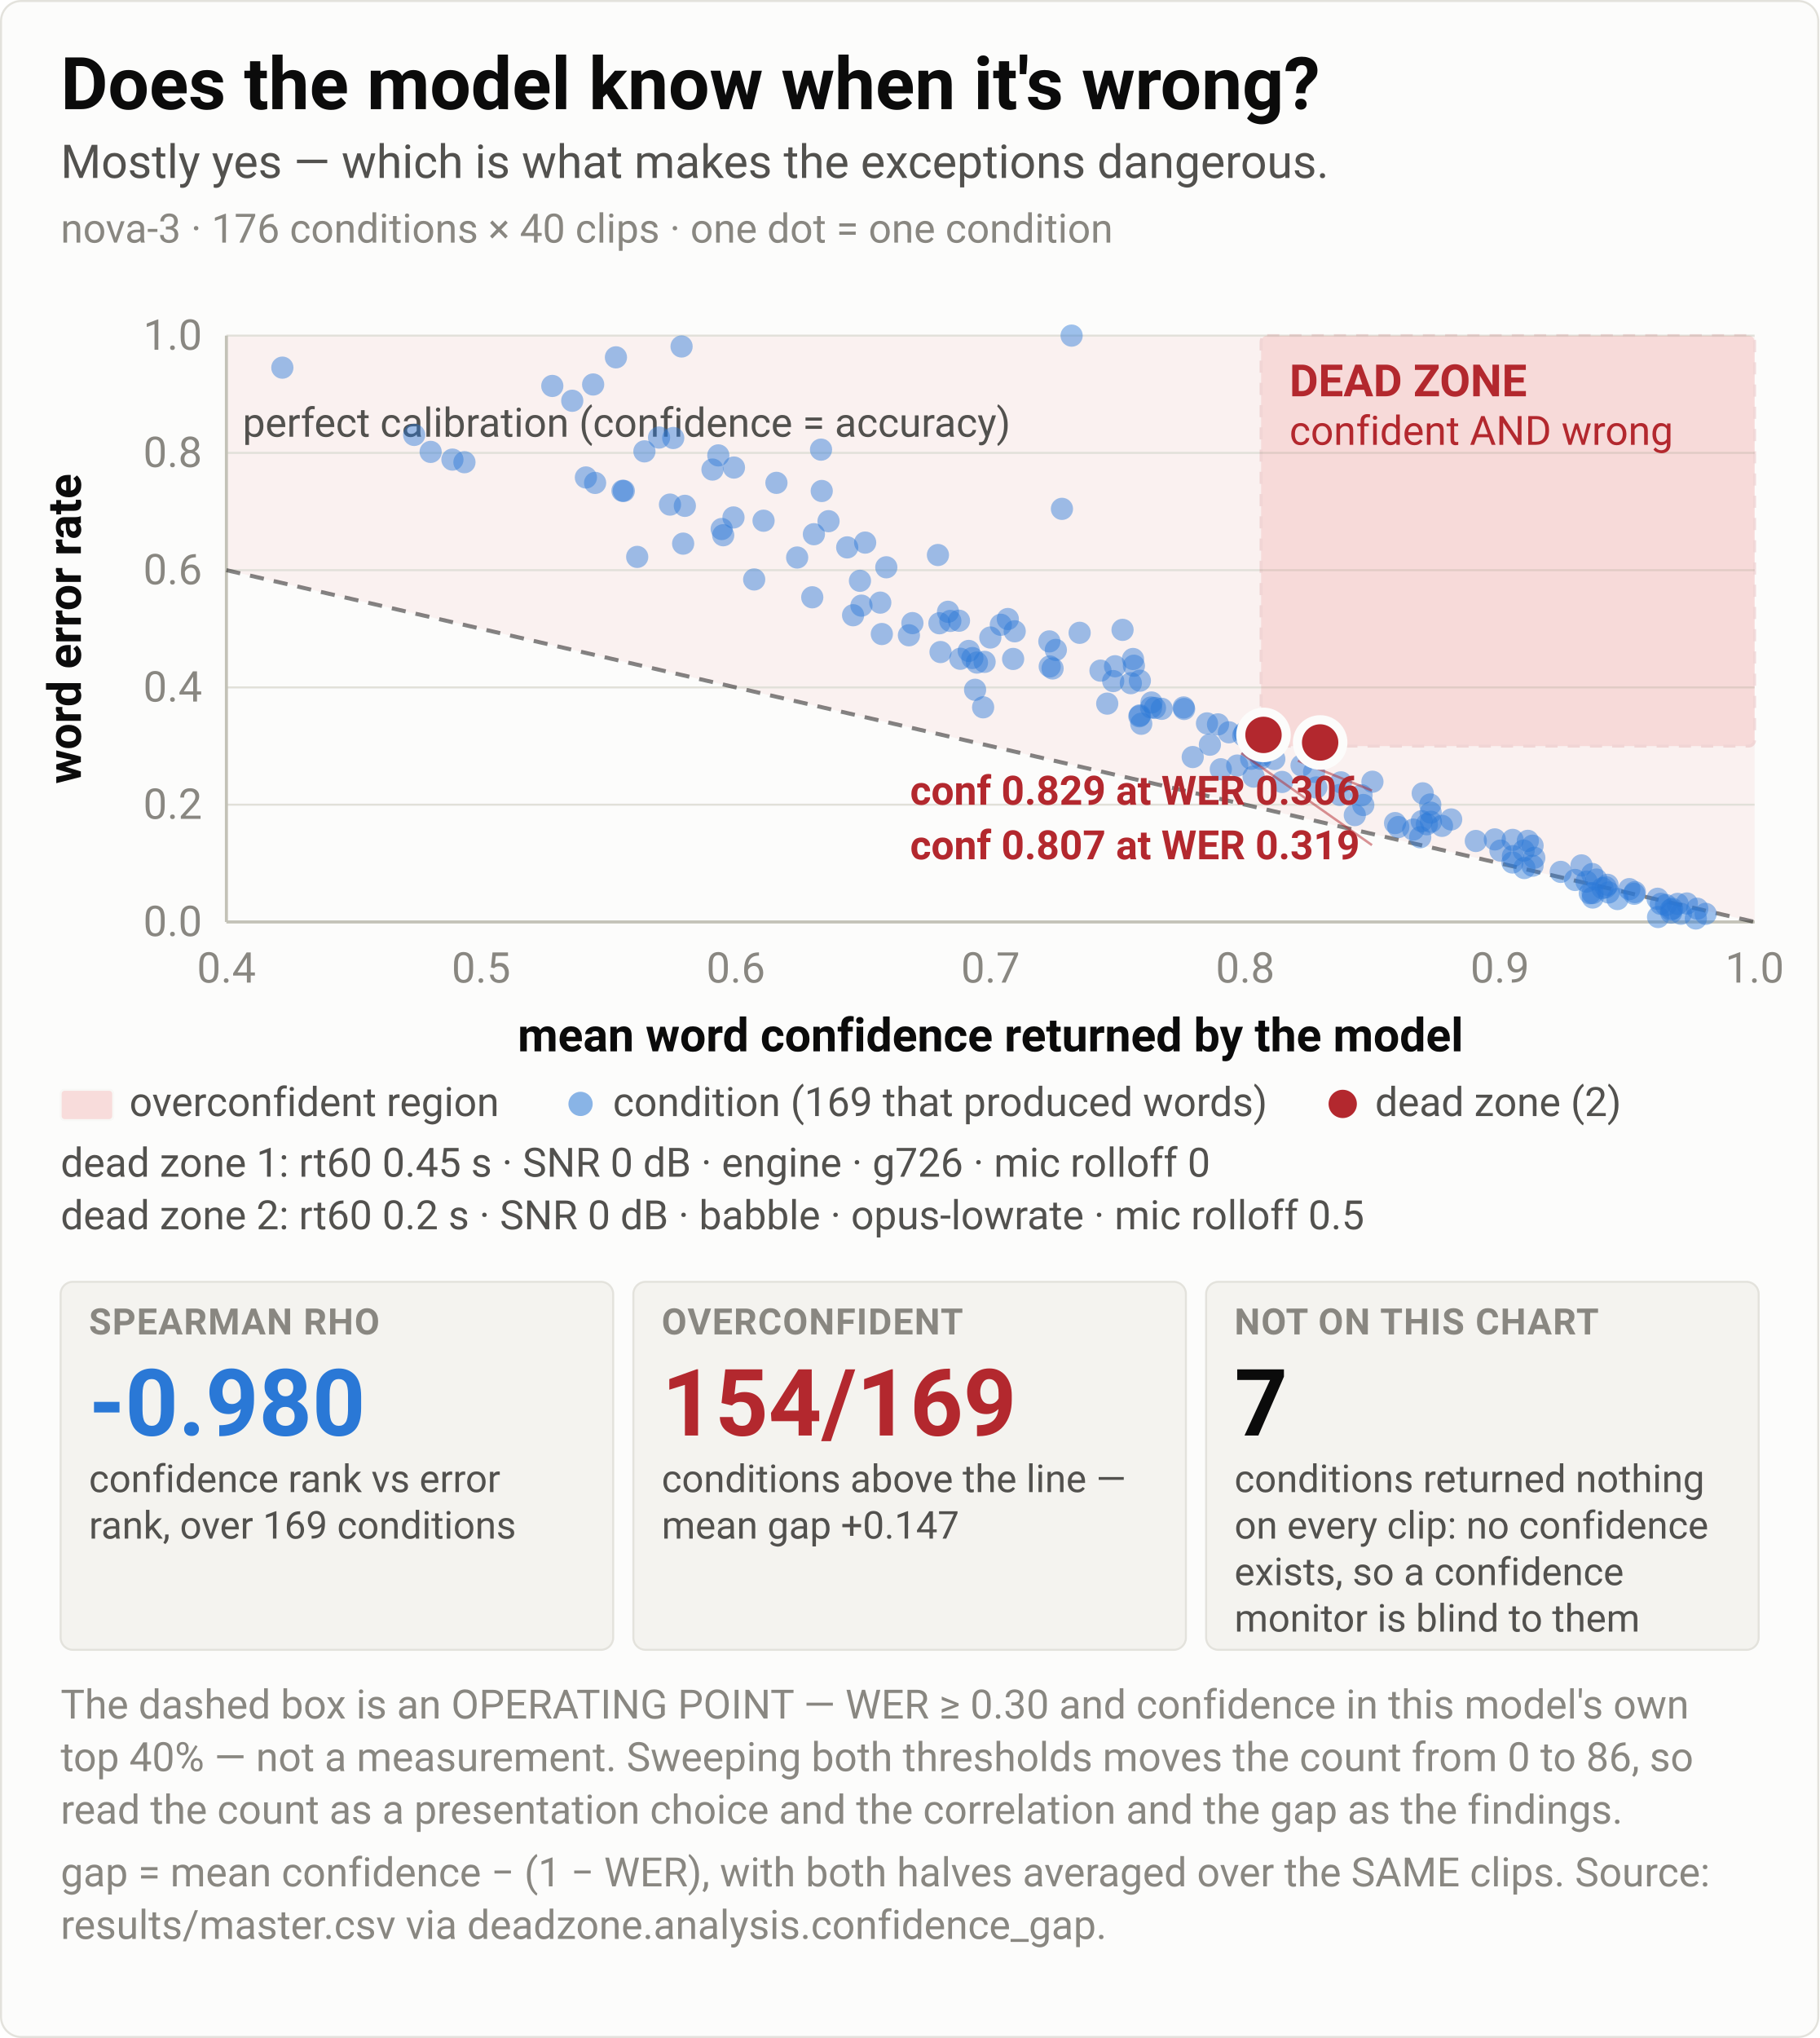
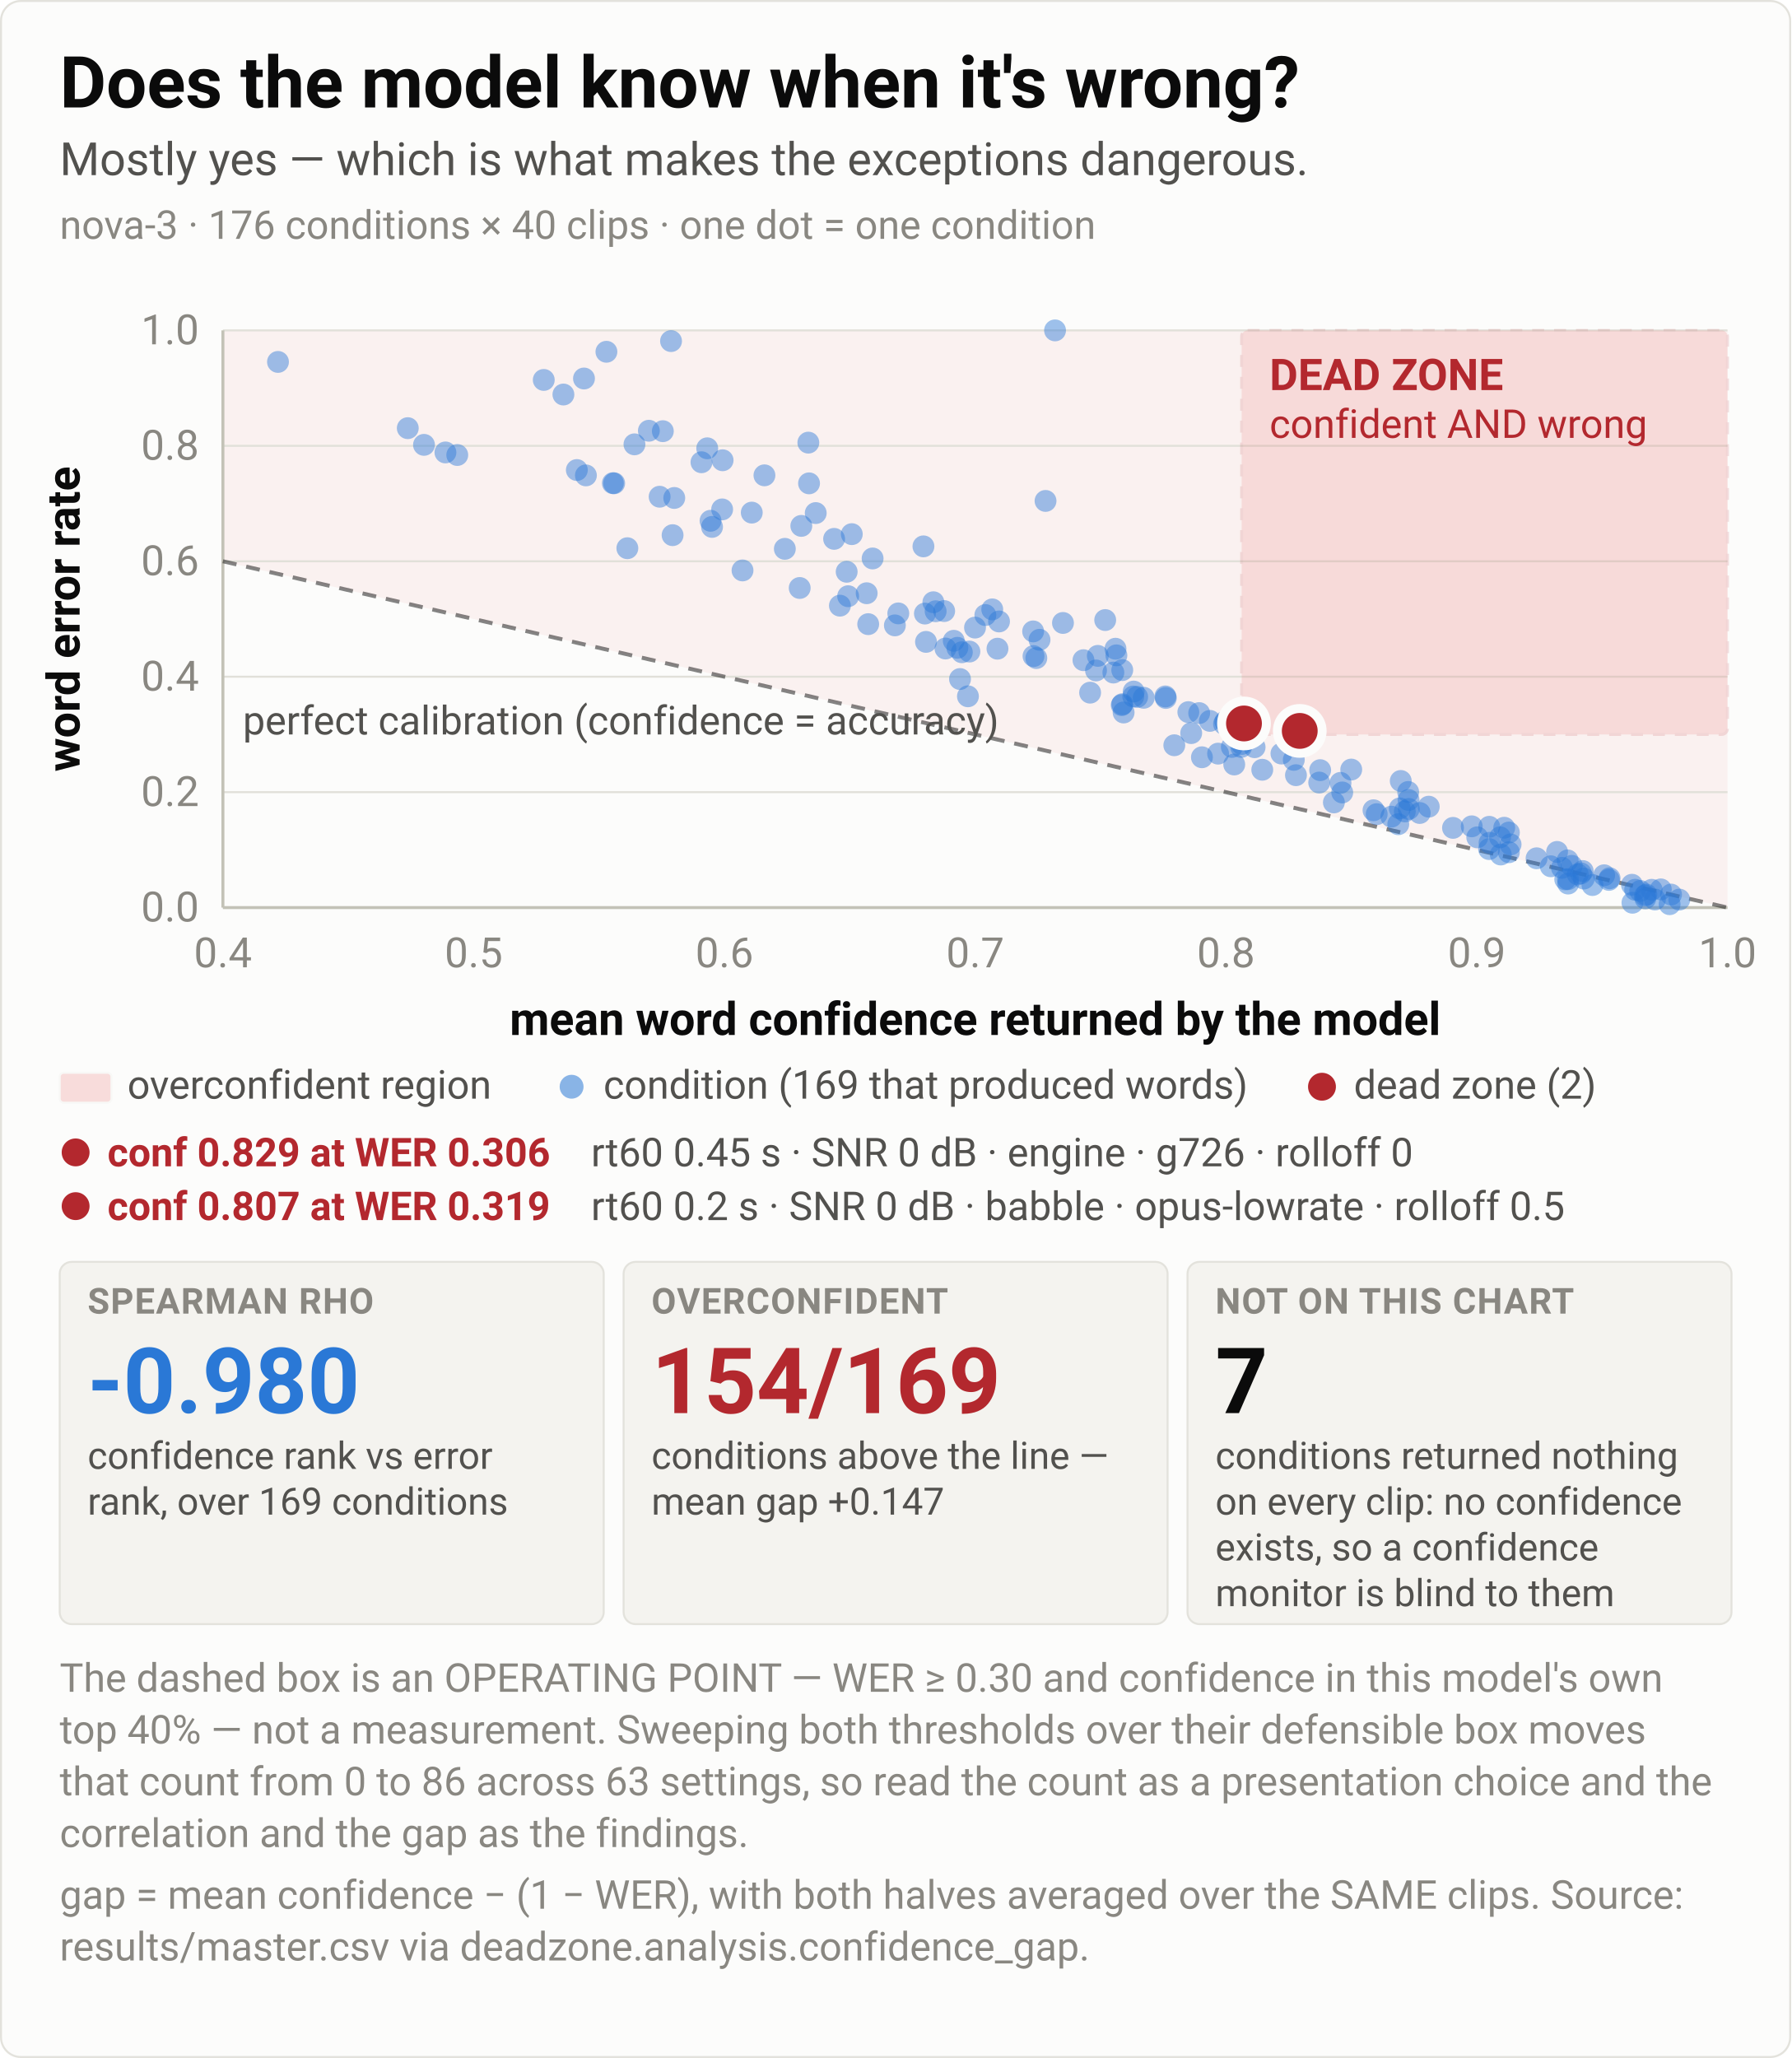
- <svg xmlns="http://www.w3.org/2000/svg" width="900" height="1008" viewBox="0 0 900 1008" role="img" aria-label="Does the model know when it is wrong?">
-   <rect x="0" y="0" width="900" height="1008" rx="10" fill="#fcfcfb" />
-   <rect x="0.5" y="0.5" width="899" height="1007" rx="10" fill="none" stroke="#e3e2dc" stroke-width="1" />
+ <svg xmlns="http://www.w3.org/2000/svg" width="900" height="1034" viewBox="0 0 900 1034" role="img" aria-label="Does the model know when it is wrong?">
+   <rect x="0" y="0" width="900" height="1034" rx="10" fill="#fcfcfb" />
+   <rect x="0.5" y="0.5" width="899" height="1033" rx="10" fill="none" stroke="#e3e2dc" stroke-width="1" />
  <text x="30" y="54" font-family="system-ui, -apple-system, 'Segoe UI', Roboto, Helvetica, Arial, sans-serif" font-size="36" fill="#0b0b0b" font-weight="700" text-anchor="start">Does the model know when it's wrong?</text>
  <text x="30" y="88" font-family="system-ui, -apple-system, 'Segoe UI', Roboto, Helvetica, Arial, sans-serif" font-size="23" fill="#52514e" font-weight="400" text-anchor="start">Mostly yes — which is what makes the exceptions dangerous.</text>
  <text x="30" y="120" font-family="system-ui, -apple-system, 'Segoe UI', Roboto, Helvetica, Arial, sans-serif" font-size="20" fill="#898781" font-weight="400" text-anchor="start">nova-3  ·  176 conditions × 40 clips  ·  one dot = one condition</text>
  <polygon points="112,282 868,456 868,166 112,166" fill="#e34948" opacity="0.06" />
  <line x1="112" y1="456" x2="868" y2="456" stroke="#e1e0d9" stroke-width="1" stroke-linecap="butt" />
  <text x="100" y="463" font-family="system-ui, -apple-system, 'Segoe UI', Roboto, Helvetica, Arial, sans-serif" font-size="21" fill="#898781" font-weight="400" text-anchor="end">0.0</text>
  <line x1="112" y1="398" x2="868" y2="398" stroke="#e1e0d9" stroke-width="1" stroke-linecap="butt" />
  <text x="100" y="405" font-family="system-ui, -apple-system, 'Segoe UI', Roboto, Helvetica, Arial, sans-serif" font-size="21" fill="#898781" font-weight="400" text-anchor="end">0.2</text>
  <line x1="112" y1="340" x2="868" y2="340" stroke="#e1e0d9" stroke-width="1" stroke-linecap="butt" />
  <text x="100" y="347" font-family="system-ui, -apple-system, 'Segoe UI', Roboto, Helvetica, Arial, sans-serif" font-size="21" fill="#898781" font-weight="400" text-anchor="end">0.4</text>
  <line x1="112" y1="282" x2="868" y2="282" stroke="#e1e0d9" stroke-width="1" stroke-linecap="butt" />
  <text x="100" y="289" font-family="system-ui, -apple-system, 'Segoe UI', Roboto, Helvetica, Arial, sans-serif" font-size="21" fill="#898781" font-weight="400" text-anchor="end">0.6</text>
  <line x1="112" y1="224" x2="868" y2="224" stroke="#e1e0d9" stroke-width="1" stroke-linecap="butt" />
  <text x="100" y="231" font-family="system-ui, -apple-system, 'Segoe UI', Roboto, Helvetica, Arial, sans-serif" font-size="21" fill="#898781" font-weight="400" text-anchor="end">0.8</text>
  <line x1="112" y1="166" x2="868" y2="166" stroke="#e1e0d9" stroke-width="1" stroke-linecap="butt" />
  <text x="100" y="173" font-family="system-ui, -apple-system, 'Segoe UI', Roboto, Helvetica, Arial, sans-serif" font-size="21" fill="#898781" font-weight="400" text-anchor="end">1.0</text>
  <text x="112" y="486" font-family="system-ui, -apple-system, 'Segoe UI', Roboto, Helvetica, Arial, sans-serif" font-size="21" fill="#898781" font-weight="400" text-anchor="middle">0.4</text>
  <text x="238" y="486" font-family="system-ui, -apple-system, 'Segoe UI', Roboto, Helvetica, Arial, sans-serif" font-size="21" fill="#898781" font-weight="400" text-anchor="middle">0.5</text>
  <text x="364" y="486" font-family="system-ui, -apple-system, 'Segoe UI', Roboto, Helvetica, Arial, sans-serif" font-size="21" fill="#898781" font-weight="400" text-anchor="middle">0.6</text>
  <text x="490" y="486" font-family="system-ui, -apple-system, 'Segoe UI', Roboto, Helvetica, Arial, sans-serif" font-size="21" fill="#898781" font-weight="400" text-anchor="middle">0.7</text>
  <text x="616" y="486" font-family="system-ui, -apple-system, 'Segoe UI', Roboto, Helvetica, Arial, sans-serif" font-size="21" fill="#898781" font-weight="400" text-anchor="middle">0.8</text>
  <text x="742" y="486" font-family="system-ui, -apple-system, 'Segoe UI', Roboto, Helvetica, Arial, sans-serif" font-size="21" fill="#898781" font-weight="400" text-anchor="middle">0.9</text>
  <text x="868" y="486" font-family="system-ui, -apple-system, 'Segoe UI', Roboto, Helvetica, Arial, sans-serif" font-size="21" fill="#898781" font-weight="400" text-anchor="middle">1.0</text>
  <line x1="112" y1="456" x2="868" y2="456" stroke="#c3c2b7" stroke-width="1.5" stroke-linecap="butt" />
  <line x1="112" y1="166" x2="112" y2="456" stroke="#c3c2b7" stroke-width="1.5" stroke-linecap="butt" />
  <rect x="623.88" y="166" width="244.12" height="203" rx="3" fill="#e34948" stroke="#b3282e" stroke-width="1.5" stroke-dasharray="6 5" opacity="0.14" />
  <text x="637.88" y="196" font-family="system-ui, -apple-system, 'Segoe UI', Roboto, Helvetica, Arial, sans-serif" font-size="22" fill="#b3282e" font-weight="700" text-anchor="start">DEAD ZONE</text>
  <text x="637.88" y="220" font-family="system-ui, -apple-system, 'Segoe UI', Roboto, Helvetica, Arial, sans-serif" font-size="20" fill="#b3282e" font-weight="400" text-anchor="start">confident AND wrong</text>
  <line x1="112" y1="282" x2="868" y2="456" stroke="#0b0b0b" stroke-width="2" stroke-linecap="butt" stroke-dasharray="7 5" opacity="0.5" />
-   <text x="120" y="216" font-family="system-ui, -apple-system, 'Segoe UI', Roboto, Helvetica, Arial, sans-serif" font-size="20" fill="#52514e" font-weight="400" text-anchor="start">perfect calibration  (confidence = accuracy)</text>
+   <text x="122" y="369" font-family="system-ui, -apple-system, 'Segoe UI', Roboto, Helvetica, Arial, sans-serif" font-size="20" fill="#52514e" font-weight="400" text-anchor="start">perfect calibration  (confidence = accuracy)</text>
  <circle cx="451.36" cy="308.19" r="5.5" fill="#2a78d6" opacity="0.45" />
  <circle cx="630.39" cy="375.42" r="5.5" fill="#2a78d6" opacity="0.45" />
  <circle cx="308.6" cy="242.81" r="5.5" fill="#2a78d6" opacity="0.45" />
  <circle cx="758.16" cy="418.29" r="5.5" fill="#2a78d6" opacity="0.45" />
  <circle cx="707.55" cy="397.91" r="5.5" fill="#2a78d6" opacity="0.45" />
  <circle cx="401.82" cy="295.42" r="5.5" fill="#2a78d6" opacity="0.45" />
  <circle cx="574.68" cy="350.59" r="5.5" fill="#2a78d6" opacity="0.45" />
  <circle cx="465.28" cy="322.5" r="5.5" fill="#2a78d6" opacity="0.45" />
  <circle cx="787.92" cy="443.93" r="5.5" fill="#2a78d6" opacity="0.45" />
  <circle cx="786.47" cy="441.81" r="5.5" fill="#2a78d6" opacity="0.45" />
  <circle cx="691.73" cy="409.06" r="5.5" fill="#2a78d6" opacity="0.45" />
  <circle cx="831.54" cy="451.93" r="5.5" fill="#2a78d6" opacity="0.45" />
  <circle cx="839.63" cy="449.45" r="5.5" fill="#2a78d6" opacity="0.45" />
  <circle cx="754.07" cy="429.33" r="5.5" fill="#2a78d6" opacity="0.45" />
  <circle cx="782.36" cy="428.03" r="5.5" fill="#2a78d6" opacity="0.45" />
  <circle cx="808.76" cy="441.25" r="5.5" fill="#2a78d6" opacity="0.45" />
  <circle cx="705.86" cy="407.68" r="5.5" fill="#2a78d6" opacity="0.45" />
  <circle cx="834.49" cy="446.86" r="5.5" fill="#2a78d6" opacity="0.45" />
  <circle cx="829.89" cy="447.06" r="5.5" fill="#2a78d6" opacity="0.45" />
  <circle cx="753.73" cy="420.69" r="5.5" fill="#2a78d6" opacity="0.45" />
  <circle cx="820.24" cy="453.56" r="5.5" fill="#2a78d6" opacity="0.45" />
  <circle cx="838.92" cy="454.29" r="5.5" fill="#2a78d6" opacity="0.45" />
  <circle cx="826.51" cy="449.96" r="5.5" fill="#2a78d6" opacity="0.45" />
  <circle cx="821.6" cy="447.04" r="5.5" fill="#2a78d6" opacity="0.45" />
  <circle cx="824.15" cy="447.63" r="5.5" fill="#2a78d6" opacity="0.45" />
  <circle cx="772.07" cy="431.23" r="5.5" fill="#2a78d6" opacity="0.45" />
  <circle cx="758.14" cy="428.19" r="5.5" fill="#2a78d6" opacity="0.45" />
  <circle cx="759.01" cy="424.26" r="5.5" fill="#2a78d6" opacity="0.45" />
  <circle cx="585.78" cy="350.67" r="5.5" fill="#2a78d6" opacity="0.45" />
  <circle cx="792.74" cy="439.31" r="5.5" fill="#2a78d6" opacity="0.45" />
  <circle cx="787.68" cy="432.29" r="5.5" fill="#2a78d6" opacity="0.45" />
  <circle cx="563.94" cy="353.81" r="5.5" fill="#2a78d6" opacity="0.45" />
  <circle cx="748.3" cy="415.41" r="5.5" fill="#2a78d6" opacity="0.45" />
  <circle cx="730.08" cy="415.95" r="5.5" fill="#2a78d6" opacity="0.45" />
  <circle cx="623.64" cy="375.29" r="5.5" fill="#2a78d6" opacity="0.45" />
  <circle cx="338.79" cy="250.19" r="5.5" fill="#2a78d6" opacity="0.45" />
  <circle cx="426.16" cy="299.55" r="5.5" fill="#2a78d6" opacity="0.45" />
  <circle cx="326.03" cy="216.42" r="5.5" fill="#2a78d6" opacity="0.45" />
  <circle cx="139.68" cy="181.84" r="5.5" fill="#2a78d6" opacity="0.45" />
  <circle cx="337.95" cy="268.88" r="5.5" fill="#2a78d6" opacity="0.45" />
  <circle cx="293.43" cy="190.17" r="5.5" fill="#2a78d6" opacity="0.45" />
  <circle cx="406.16" cy="222.39" r="5.5" fill="#2a78d6" opacity="0.45" />
  <circle cx="436.24" cy="313.59" r="5.5" fill="#2a78d6" opacity="0.45" />
  <circle cx="800.16" cy="444.67" r="5.5" fill="#2a78d6" opacity="0.45" />
  <circle cx="522.32" cy="321.45" r="5.5" fill="#2a78d6" opacity="0.45" />
  <circle cx="464.73" cy="308.27" r="5.5" fill="#2a78d6" opacity="0.45" />
  <circle cx="519.3" cy="329.63" r="5.5" fill="#2a78d6" opacity="0.45" />
  <circle cx="673.56" cy="393.34" r="5.5" fill="#2a78d6" opacity="0.45" />
  <circle cx="551.61" cy="329.53" r="5.5" fill="#2a78d6" opacity="0.45" />
  <circle cx="520.71" cy="330.63" r="5.5" fill="#2a78d6" opacity="0.45" />
  <circle cx="560.49" cy="325.94" r="5.5" fill="#2a78d6" opacity="0.45" />
  <circle cx="544.4" cy="331.7" r="5.5" fill="#2a78d6" opacity="0.45" />
  <circle cx="550.7" cy="336.86" r="5.5" fill="#2a78d6" opacity="0.45" />
  <circle cx="597.09" cy="357.79" r="5.5" fill="#2a78d6" opacity="0.45" />
  <circle cx="602.54" cy="358.28" r="5.5" fill="#2a78d6" opacity="0.45" />
  <circle cx="563.62" cy="354.28" r="5.5" fill="#2a78d6" opacity="0.45" />
  <circle cx="487.08" cy="327.36" r="5.5" fill="#2a78d6" opacity="0.45" />
  <circle cx="482.37" cy="341.17" r="5.5" fill="#2a78d6" opacity="0.45" />
  <circle cx="707.86" cy="406.44" r="5.5" fill="#2a78d6" opacity="0.45" />
  <circle cx="607.93" cy="362.19" r="5.5" fill="#2a78d6" opacity="0.45" />
  <circle cx="826.71" cy="451.39" r="5.5" fill="#2a78d6" opacity="0.45" />
  <circle cx="703.82" cy="392.38" r="5.5" fill="#2a78d6" opacity="0.45" />
  <circle cx="623.88" cy="373.8" r="5.5" fill="#2a78d6" opacity="0.45" />
  <circle cx="585.55" cy="349.9" r="5.5" fill="#2a78d6" opacity="0.45" />
  <circle cx="699.11" cy="410.32" r="5.5" fill="#2a78d6" opacity="0.45" />
  <circle cx="643.87" cy="378.61" r="5.5" fill="#2a78d6" opacity="0.45" />
  <circle cx="650.08" cy="381.77" r="5.5" fill="#2a78d6" opacity="0.45" />
  <circle cx="663.33" cy="386.95" r="5.5" fill="#2a78d6" opacity="0.45" />
  <circle cx="615.03" cy="363.72" r="5.5" fill="#2a78d6" opacity="0.45" />
  <circle cx="779.2" cy="435.24" r="5.5" fill="#2a78d6" opacity="0.45" />
  <circle cx="742.26" cy="420.7" r="5.5" fill="#2a78d6" opacity="0.45" />
  <circle cx="678.94" cy="386.65" r="5.5" fill="#2a78d6" opacity="0.45" />
  <circle cx="703.33" cy="406.17" r="5.5" fill="#2a78d6" opacity="0.45" />
  <circle cx="651.17" cy="389.48" r="5.5" fill="#2a78d6" opacity="0.45" />
  <circle cx="612.04" cy="378.65" r="5.5" fill="#2a78d6" opacity="0.45" />
  <circle cx="427.99" cy="268.37" r="5.5" fill="#2a78d6" opacity="0.45" />
  <circle cx="489.91" cy="315.32" r="5.5" fill="#2a78d6" opacity="0.45" />
  <circle cx="534.1" cy="312.99" r="5.5" fill="#2a78d6" opacity="0.45" />
  <circle cx="435.47" cy="298.06" r="5.5" fill="#2a78d6" opacity="0.45" />
  <circle cx="560.94" cy="329.27" r="5.5" fill="#2a78d6" opacity="0.45" />
  <circle cx="481.04" cy="325.47" r="5.5" fill="#2a78d6" opacity="0.45" />
  <circle cx="362.85" cy="255.94" r="5.5" fill="#2a78d6" opacity="0.45" />
  <circle cx="406.51" cy="242.85" r="5.5" fill="#2a78d6" opacity="0.45" />
  <circle cx="425.42" cy="287.27" r="5.5" fill="#2a78d6" opacity="0.45" />
  <circle cx="384.1" cy="238.82" r="5.5" fill="#2a78d6" opacity="0.45" />
  <circle cx="333.05" cy="216.64" r="5.5" fill="#2a78d6" opacity="0.45" />
  <circle cx="355.35" cy="225.24" r="5.5" fill="#2a78d6" opacity="0.45" />
  <circle cx="352.46" cy="232.25" r="5.5" fill="#2a78d6" opacity="0.45" />
  <circle cx="463.99" cy="274.51" r="5.5" fill="#2a78d6" opacity="0.45" />
  <circle cx="419.11" cy="270.74" r="5.5" fill="#2a78d6" opacity="0.45" />
  <circle cx="373.09" cy="286.6" r="5.5" fill="#2a78d6" opacity="0.45" />
  <circle cx="422.02" cy="304.3" r="5.5" fill="#2a78d6" opacity="0.45" />
  <circle cx="283.09" cy="198.22" r="5.5" fill="#2a78d6" opacity="0.45" />
  <circle cx="674.42" cy="398.16" r="5.5" fill="#2a78d6" opacity="0.45" />
  <circle cx="690.13" cy="407.1" r="5.5" fill="#2a78d6" opacity="0.45" />
  <circle cx="474.41" cy="307.01" r="5.5" fill="#2a78d6" opacity="0.45" />
  <circle cx="787.87" cy="441.73" r="5.5" fill="#2a78d6" opacity="0.45" />
  <circle cx="820" cy="444.53" r="5.5" fill="#2a78d6" opacity="0.45" />
  <circle cx="571.37" cy="350.15" r="5.5" fill="#2a78d6" opacity="0.45" />
  <circle cx="713.35" cy="408.47" r="5.5" fill="#2a78d6" opacity="0.45" />
  <circle cx="739.48" cy="415.17" r="5.5" fill="#2a78d6" opacity="0.45" />
  <circle cx="563.89" cy="336.68" r="5.5" fill="#2a78d6" opacity="0.45" />
  <circle cx="794.36" cy="438.82" r="5.5" fill="#2a78d6" opacity="0.45" />
  <circle cx="795.25" cy="437.64" r="5.5" fill="#2a78d6" opacity="0.45" />
  <circle cx="598.53" cy="368.33" r="5.5" fill="#2a78d6" opacity="0.45" />
  <circle cx="827.24" cy="449.47" r="5.5" fill="#2a78d6" opacity="0.45" />
  <circle cx="843.77" cy="451.98" r="5.5" fill="#2a78d6" opacity="0.45" />
  <circle cx="702.58" cy="414.11" r="5.5" fill="#2a78d6" opacity="0.45" />
  <circle cx="795.78" cy="441.41" r="5.5" fill="#2a78d6" opacity="0.45" />
  <circle cx="808.42" cy="442.08" r="5.5" fill="#2a78d6" opacity="0.45" />
  <circle cx="670.22" cy="403.16" r="5.5" fill="#2a78d6" opacity="0.45" />
  <circle cx="618.95" cy="375.28" r="5.5" fill="#2a78d6" opacity="0.45" />
  <circle cx="662.85" cy="393.18" r="5.5" fill="#2a78d6" opacity="0.45" />
  <circle cx="318.79" cy="223.25" r="5.5" fill="#2a78d6" opacity="0.45" />
  <circle cx="755.81" cy="415.88" r="5.5" fill="#2a78d6" opacity="0.45" />
  <circle cx="717.89" cy="405.3" r="5.5" fill="#2a78d6" opacity="0.45" />
  <circle cx="559.42" cy="337.91" r="5.5" fill="#2a78d6" opacity="0.45" />
  <circle cx="470.12" cy="307.11" r="5.5" fill="#2a78d6" opacity="0.45" />
  <circle cx="615.67" cy="362.45" r="5.5" fill="#2a78d6" opacity="0.45" />
  <circle cx="555.32" cy="311.53" r="5.5" fill="#2a78d6" opacity="0.45" />
  <circle cx="337.17" cy="171.37" r="5.5" fill="#2a78d6" opacity="0.45" />
  <circle cx="530.12" cy="166" r="5.5" fill="#2a78d6" opacity="0.45" />
  <circle cx="304.7" cy="176.74" r="5.5" fill="#2a78d6" opacity="0.45" />
  <circle cx="273.22" cy="190.89" r="5.5" fill="#2a78d6" opacity="0.45" />
  <circle cx="307.94" cy="242.76" r="5.5" fill="#2a78d6" opacity="0.45" />
  <circle cx="438.45" cy="280.59" r="5.5" fill="#2a78d6" opacity="0.45" />
  <circle cx="294.4" cy="238.85" r="5.5" fill="#2a78d6" opacity="0.45" />
  <circle cx="784.84" cy="436.03" r="5.5" fill="#2a78d6" opacity="0.45" />
  <circle cx="501.19" cy="325.92" r="5.5" fill="#2a78d6" opacity="0.45" />
  <circle cx="468.98" cy="302.59" r="5.5" fill="#2a78d6" opacity="0.45" />
  <circle cx="229.76" cy="228.61" r="5.5" fill="#2a78d6" opacity="0.45" />
  <circle cx="402.63" cy="264.22" r="5.5" fill="#2a78d6" opacity="0.45" />
  <circle cx="525.34" cy="251.68" r="5.5" fill="#2a78d6" opacity="0.45" />
  <circle cx="501.97" cy="312.24" r="5.5" fill="#2a78d6" opacity="0.45" />
  <circle cx="519.11" cy="317.24" r="5.5" fill="#2a78d6" opacity="0.45" />
  <circle cx="223.81" cy="227.32" r="5.5" fill="#2a78d6" opacity="0.45" />
  <circle cx="707.74" cy="401.94" r="5.5" fill="#2a78d6" opacity="0.45" />
  <circle cx="590.04" cy="374.44" r="5.5" fill="#2a78d6" opacity="0.45" />
  <circle cx="409.87" cy="257.78" r="5.5" fill="#2a78d6" opacity="0.45" />
  <circle cx="479.23" cy="321.95" r="5.5" fill="#2a78d6" opacity="0.45" />
  <circle cx="483.29" cy="327.71" r="5.5" fill="#2a78d6" opacity="0.45" />
  <circle cx="498.57" cy="306.17" r="5.5" fill="#2a78d6" opacity="0.45" />
  <circle cx="564.57" cy="357.98" r="5.5" fill="#2a78d6" opacity="0.45" />
  <circle cx="357.77" cy="264.73" r="5.5" fill="#2a78d6" opacity="0.45" />
  <circle cx="806.02" cy="439.76" r="5.5" fill="#2a78d6" opacity="0.45" />
  <circle cx="547.74" cy="348.01" r="5.5" fill="#2a78d6" opacity="0.45" />
  <circle cx="449.64" cy="314.21" r="5.5" fill="#2a78d6" opacity="0.45" />
  <circle cx="289.84" cy="236.16" r="5.5" fill="#2a78d6" opacity="0.45" />
  <circle cx="748.21" cy="426.6" r="5.5" fill="#2a78d6" opacity="0.45" />
  <circle cx="495.1" cy="309.01" r="5.5" fill="#2a78d6" opacity="0.45" />
  <circle cx="569.43" cy="349.94" r="5.5" fill="#2a78d6" opacity="0.45" />
  <circle cx="569.63" cy="347.46" r="5.5" fill="#2a78d6" opacity="0.45" />
  <circle cx="394.35" cy="275.75" r="5.5" fill="#2a78d6" opacity="0.45" />
  <circle cx="748.45" cy="423.44" r="5.5" fill="#2a78d6" opacity="0.45" />
  <circle cx="789.76" cy="435.03" r="5.5" fill="#2a78d6" opacity="0.45" />
  <circle cx="603.92" cy="380.47" r="5.5" fill="#2a78d6" opacity="0.45" />
  <circle cx="620.15" cy="384.1" r="5.5" fill="#2a78d6" opacity="0.45" />
  <circle cx="634.24" cy="386.75" r="5.5" fill="#2a78d6" opacity="0.45" />
  <circle cx="486.35" cy="349.84" r="5.5" fill="#2a78d6" opacity="0.45" />
  <circle cx="357.02" cy="261.65" r="5.5" fill="#2a78d6" opacity="0.45" />
  <circle cx="331.44" cy="249.57" r="5.5" fill="#2a78d6" opacity="0.45" />
  <circle cx="204.89" cy="215.12" r="5.5" fill="#2a78d6" opacity="0.45" />
  <circle cx="213.04" cy="223.51" r="5.5" fill="#2a78d6" opacity="0.45" />
  <circle cx="377.73" cy="257.55" r="5.5" fill="#2a78d6" opacity="0.45" />
  <circle cx="363.08" cy="231.25" r="5.5" fill="#2a78d6" opacity="0.45" />
  <circle cx="315.22" cy="275.44" r="5.5" fill="#2a78d6" opacity="0.45" />
  <circle cx="475.06" cy="325.83" r="5.5" fill="#2a78d6" opacity="0.45" />
-   <line x1="678.7" y1="391" x2="642.07" y2="376.23" stroke="#b3282e" stroke-width="1.2" stroke-linecap="butt" opacity="0.5" />
-   <line x1="678.7" y1="418" x2="614.05" y2="372.49" stroke="#b3282e" stroke-width="1.2" stroke-linecap="butt" opacity="0.5" />
  <circle cx="653.07" cy="367.23" r="11" fill="none" stroke="#fcfcfb" stroke-width="5" />
  <circle cx="653.07" cy="367.23" r="9" fill="#b3282e" />
  <circle cx="625.05" cy="363.49" r="11" fill="none" stroke="#fcfcfb" stroke-width="5" />
  <circle cx="625.05" cy="363.49" r="9" fill="#b3282e" />
-   <text x="672.7" y="398" font-family="system-ui, -apple-system, 'Segoe UI', Roboto, Helvetica, Arial, sans-serif" font-size="20" fill="#b3282e" font-weight="700" text-anchor="end">conf 0.829 at WER 0.306</text>
-   <text x="672.7" y="425" font-family="system-ui, -apple-system, 'Segoe UI', Roboto, Helvetica, Arial, sans-serif" font-size="20" fill="#b3282e" font-weight="700" text-anchor="end">conf 0.807 at WER 0.319</text>
  <text x="490" y="520" font-family="system-ui, -apple-system, 'Segoe UI', Roboto, Helvetica, Arial, sans-serif" font-size="23" fill="#0b0b0b" font-weight="600" text-anchor="middle">mean word confidence returned by the model</text>
  <text x="40" y="311" font-family="system-ui, -apple-system, 'Segoe UI', Roboto, Helvetica, Arial, sans-serif" font-size="23" fill="#0b0b0b" font-weight="600" text-anchor="middle" transform="rotate(-90 40 311)">word error rate</text>
  <rect x="30" y="539" width="26" height="15" rx="2" fill="#e34948" stroke="#e3e2dc" stroke-width="1" opacity="0.18" />
  <text x="64" y="552" font-family="system-ui, -apple-system, 'Segoe UI', Roboto, Helvetica, Arial, sans-serif" font-size="20" fill="#52514e" font-weight="400" text-anchor="start">overconfident region</text>
  <circle cx="287.2" cy="546" r="6" fill="#2a78d6" opacity="0.55" />
  <text x="303.2" y="552" font-family="system-ui, -apple-system, 'Segoe UI', Roboto, Helvetica, Arial, sans-serif" font-size="20" fill="#52514e" font-weight="400" text-anchor="start">condition (169 that produced words)</text>
  <circle cx="664.24" cy="546" r="7" fill="#b3282e" />
  <text x="680.24" y="552" font-family="system-ui, -apple-system, 'Segoe UI', Roboto, Helvetica, Arial, sans-serif" font-size="20" fill="#52514e" font-weight="400" text-anchor="start">dead zone (2)</text>
-   <text x="30" y="582" font-family="system-ui, -apple-system, 'Segoe UI', Roboto, Helvetica, Arial, sans-serif" font-size="20" fill="#52514e" font-weight="400" text-anchor="start">dead zone 1:   rt60 0.45 s  ·  SNR 0 dB  ·  engine  ·  g726  ·  mic rolloff 0</text>
-   <text x="30" y="608" font-family="system-ui, -apple-system, 'Segoe UI', Roboto, Helvetica, Arial, sans-serif" font-size="20" fill="#52514e" font-weight="400" text-anchor="start">dead zone 2:   rt60 0.2 s  ·  SNR 0 dB  ·  babble  ·  opus-lowrate  ·  mic rolloff 0.5</text>
+   <circle cx="38" cy="579" r="7" fill="#b3282e" />
+   <text x="54" y="586" font-family="system-ui, -apple-system, 'Segoe UI', Roboto, Helvetica, Arial, sans-serif" font-size="20" fill="#b3282e" font-weight="700" text-anchor="start">conf 0.829 at WER 0.306</text>
+   <text x="296.98" y="586" font-family="system-ui, -apple-system, 'Segoe UI', Roboto, Helvetica, Arial, sans-serif" font-size="20" fill="#52514e" font-weight="400" text-anchor="start">rt60 0.45 s · SNR 0 dB · engine · g726 · rolloff 0</text>
+   <circle cx="38" cy="606" r="7" fill="#b3282e" />
+   <text x="54" y="613" font-family="system-ui, -apple-system, 'Segoe UI', Roboto, Helvetica, Arial, sans-serif" font-size="20" fill="#b3282e" font-weight="700" text-anchor="start">conf 0.807 at WER 0.319</text>
+   <text x="296.98" y="613" font-family="system-ui, -apple-system, 'Segoe UI', Roboto, Helvetica, Arial, sans-serif" font-size="20" fill="#52514e" font-weight="400" text-anchor="start">rt60 0.2 s · SNR 0 dB · babble · opus-lowrate · rolloff 0.5</text>
  <rect x="30" y="634" width="273.33" height="182" rx="6" fill="#f4f3ef" stroke="#e3e2dc" stroke-width="1" />
  <text x="44" y="660" font-family="system-ui, -apple-system, 'Segoe UI', Roboto, Helvetica, Arial, sans-serif" font-size="18" fill="#898781" font-weight="700" text-anchor="start" letter-spacing="0.5">SPEARMAN RHO</text>
  <text x="44" y="710" font-family="system-ui, -apple-system, 'Segoe UI', Roboto, Helvetica, Arial, sans-serif" font-size="46" fill="#2a78d6" font-weight="700" text-anchor="start">-0.980</text>
  <text x="44" y="738" font-family="system-ui, -apple-system, 'Segoe UI', Roboto, Helvetica, Arial, sans-serif" font-size="19" fill="#52514e" font-weight="400" text-anchor="start">confidence rank vs error</text>
  <text x="44" y="761" font-family="system-ui, -apple-system, 'Segoe UI', Roboto, Helvetica, Arial, sans-serif" font-size="19" fill="#52514e" font-weight="400" text-anchor="start">rank, over 169 conditions</text>
  <rect x="313.33" y="634" width="273.33" height="182" rx="6" fill="#f4f3ef" stroke="#e3e2dc" stroke-width="1" />
  <text x="327.33" y="660" font-family="system-ui, -apple-system, 'Segoe UI', Roboto, Helvetica, Arial, sans-serif" font-size="18" fill="#898781" font-weight="700" text-anchor="start" letter-spacing="0.5">OVERCONFIDENT</text>
  <text x="327.33" y="710" font-family="system-ui, -apple-system, 'Segoe UI', Roboto, Helvetica, Arial, sans-serif" font-size="46" fill="#b3282e" font-weight="700" text-anchor="start">154/169</text>
  <text x="327.33" y="738" font-family="system-ui, -apple-system, 'Segoe UI', Roboto, Helvetica, Arial, sans-serif" font-size="19" fill="#52514e" font-weight="400" text-anchor="start">conditions above the line —</text>
  <text x="327.33" y="761" font-family="system-ui, -apple-system, 'Segoe UI', Roboto, Helvetica, Arial, sans-serif" font-size="19" fill="#52514e" font-weight="400" text-anchor="start">mean gap +0.147</text>
  <rect x="596.67" y="634" width="273.33" height="182" rx="6" fill="#f4f3ef" stroke="#e3e2dc" stroke-width="1" />
  <text x="610.67" y="660" font-family="system-ui, -apple-system, 'Segoe UI', Roboto, Helvetica, Arial, sans-serif" font-size="18" fill="#898781" font-weight="700" text-anchor="start" letter-spacing="0.5">NOT ON THIS CHART</text>
  <text x="610.67" y="710" font-family="system-ui, -apple-system, 'Segoe UI', Roboto, Helvetica, Arial, sans-serif" font-size="46" fill="#0b0b0b" font-weight="700" text-anchor="start">7</text>
  <text x="610.67" y="738" font-family="system-ui, -apple-system, 'Segoe UI', Roboto, Helvetica, Arial, sans-serif" font-size="19" fill="#52514e" font-weight="400" text-anchor="start">conditions returned nothing</text>
  <text x="610.67" y="761" font-family="system-ui, -apple-system, 'Segoe UI', Roboto, Helvetica, Arial, sans-serif" font-size="19" fill="#52514e" font-weight="400" text-anchor="start">on every clip: no confidence</text>
  <text x="610.67" y="784" font-family="system-ui, -apple-system, 'Segoe UI', Roboto, Helvetica, Arial, sans-serif" font-size="19" fill="#52514e" font-weight="400" text-anchor="start">exists, so a confidence</text>
  <text x="610.67" y="807" font-family="system-ui, -apple-system, 'Segoe UI', Roboto, Helvetica, Arial, sans-serif" font-size="19" fill="#52514e" font-weight="400" text-anchor="start">monitor is blind to them</text>
  <text x="30" y="850" font-family="system-ui, -apple-system, 'Segoe UI', Roboto, Helvetica, Arial, sans-serif" font-size="20" fill="#898781" font-weight="400" text-anchor="start">The dashed box is an OPERATING POINT — WER ≥ 0.30 and confidence in this model's own</text>
-   <text x="30" y="876" font-family="system-ui, -apple-system, 'Segoe UI', Roboto, Helvetica, Arial, sans-serif" font-size="20" fill="#898781" font-weight="400" text-anchor="start">top 40% — not a measurement. Sweeping both thresholds moves the count from 0 to 86, so</text>
-   <text x="30" y="902" font-family="system-ui, -apple-system, 'Segoe UI', Roboto, Helvetica, Arial, sans-serif" font-size="20" fill="#898781" font-weight="400" text-anchor="start">read the count as a presentation choice and the correlation and the gap as the findings.</text>
-   <text x="30" y="933" font-family="system-ui, -apple-system, 'Segoe UI', Roboto, Helvetica, Arial, sans-serif" font-size="20" fill="#898781" font-weight="400" text-anchor="start">gap = mean confidence − (1 − WER), with both halves averaged over the SAME clips. Source:</text>
-   <text x="30" y="959" font-family="system-ui, -apple-system, 'Segoe UI', Roboto, Helvetica, Arial, sans-serif" font-size="20" fill="#898781" font-weight="400" text-anchor="start">results/master.csv via deadzone.analysis.confidence_gap.</text>
+   <text x="30" y="876" font-family="system-ui, -apple-system, 'Segoe UI', Roboto, Helvetica, Arial, sans-serif" font-size="20" fill="#898781" font-weight="400" text-anchor="start">top 40% — not a measurement. Sweeping both thresholds over their defensible box moves</text>
+   <text x="30" y="902" font-family="system-ui, -apple-system, 'Segoe UI', Roboto, Helvetica, Arial, sans-serif" font-size="20" fill="#898781" font-weight="400" text-anchor="start">that count from 0 to 86 across 63 settings, so read the count as a presentation choice and the</text>
+   <text x="30" y="928" font-family="system-ui, -apple-system, 'Segoe UI', Roboto, Helvetica, Arial, sans-serif" font-size="20" fill="#898781" font-weight="400" text-anchor="start">correlation and the gap as the findings.</text>
+   <text x="30" y="959" font-family="system-ui, -apple-system, 'Segoe UI', Roboto, Helvetica, Arial, sans-serif" font-size="20" fill="#898781" font-weight="400" text-anchor="start">gap = mean confidence − (1 − WER), with both halves averaged over the SAME clips. Source:</text>
+   <text x="30" y="985" font-family="system-ui, -apple-system, 'Segoe UI', Roboto, Helvetica, Arial, sans-serif" font-size="20" fill="#898781" font-weight="400" text-anchor="start">results/master.csv via deadzone.analysis.confidence_gap.</text>
</svg>
